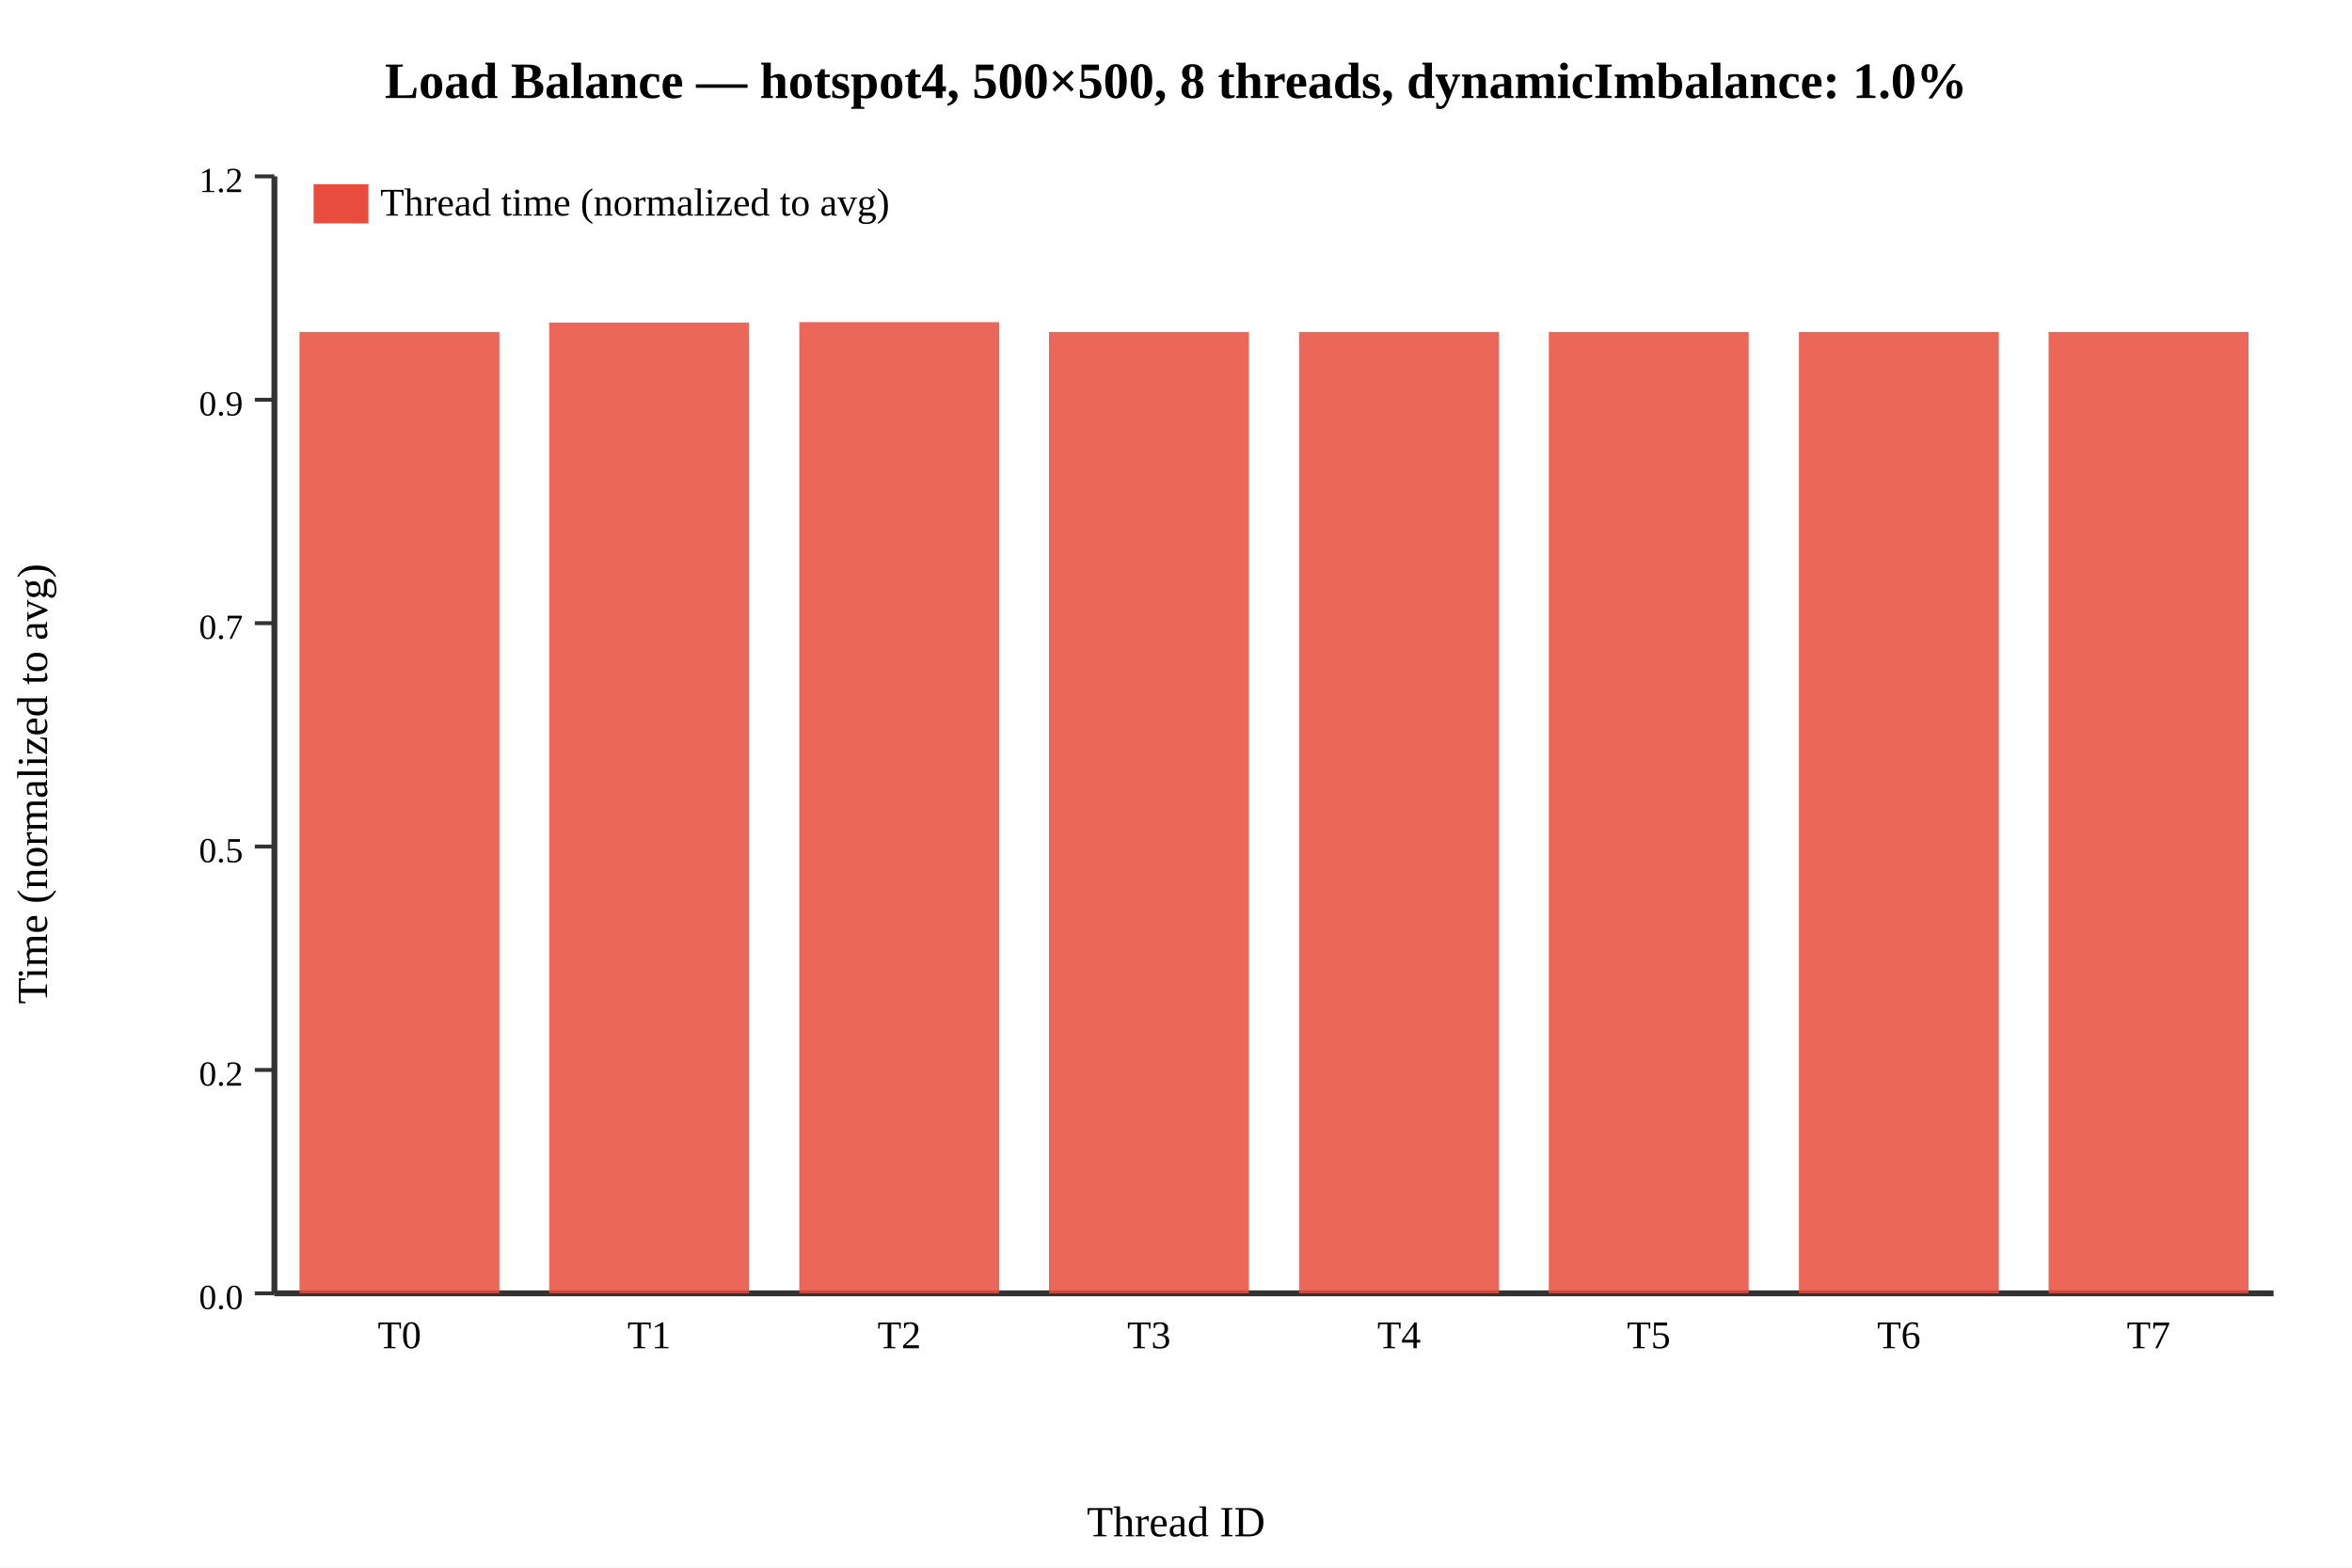
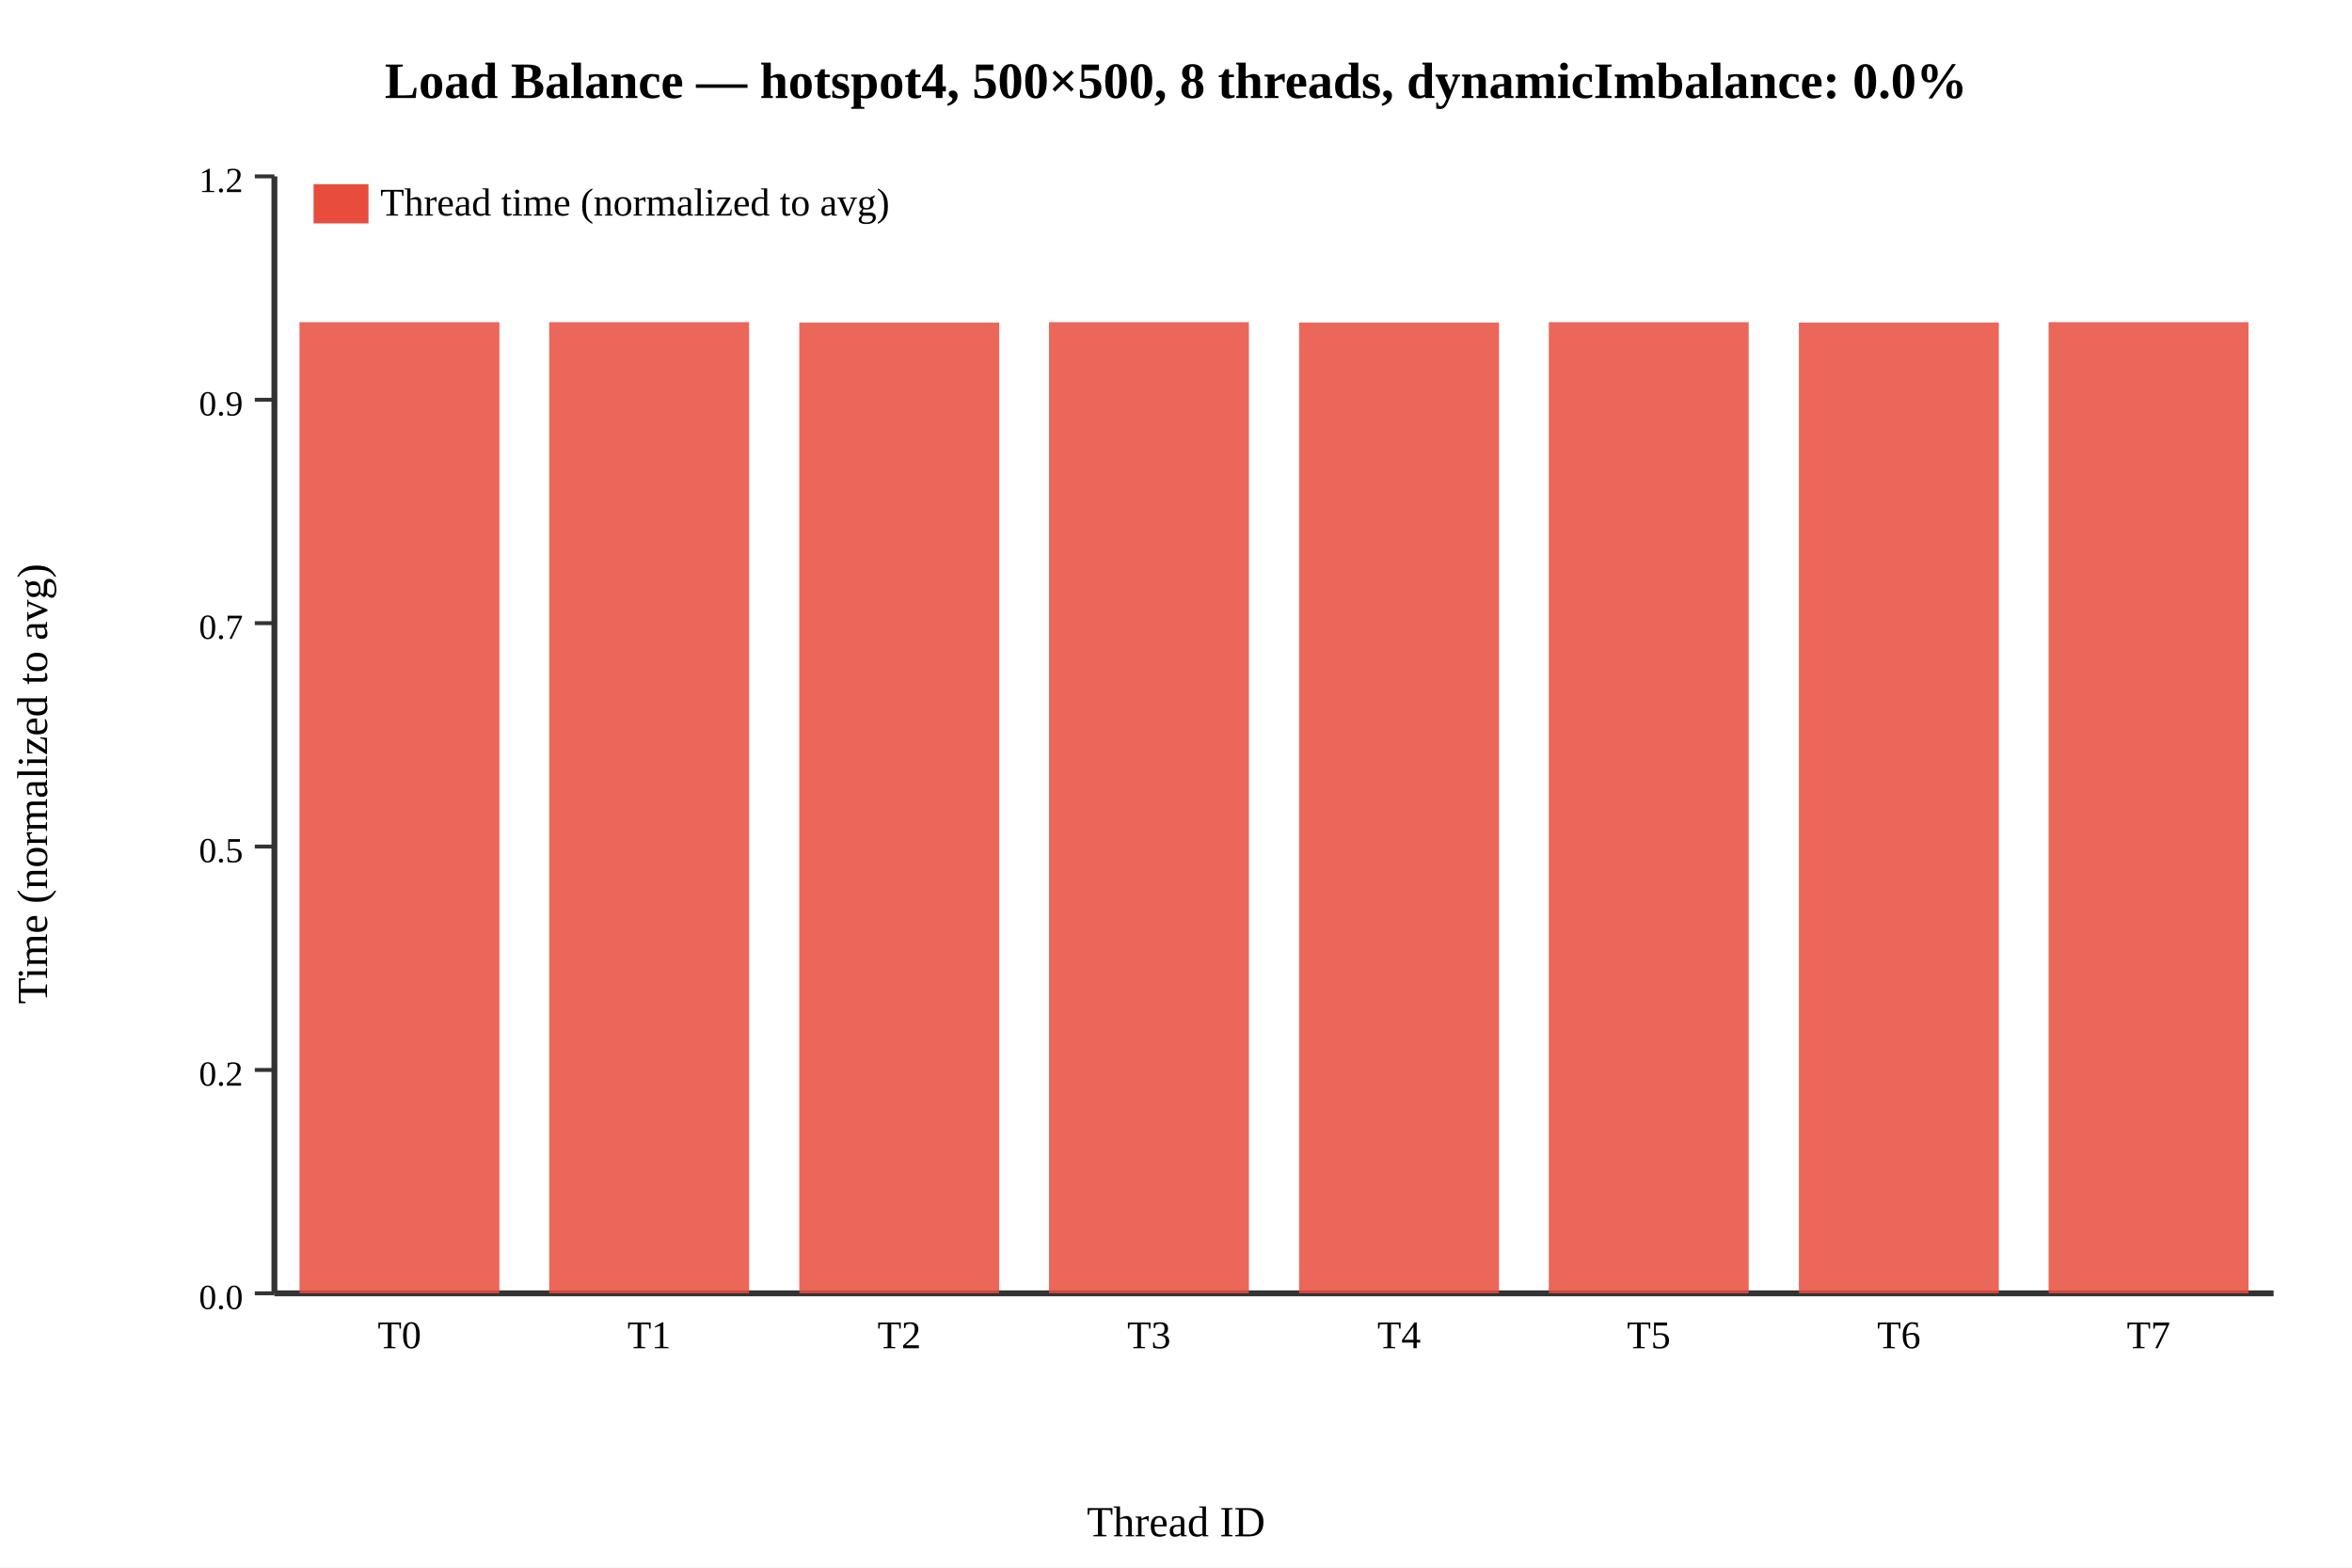
<svg xmlns="http://www.w3.org/2000/svg" viewBox="0 0 600 400">
  <rect width="600" height="400" fill="white" />
  <text x="300" y="25" text-anchor="middle" font-size="13" font-weight="bold">Load Balance — hotspot4, 500×500, 8 threads, dynamic
- Imbalance: 1.0%</text>
+ Imbalance: 0.0%</text>
  <line x1="70" y1="45" x2="70" y2="330" stroke="#333" stroke-width="1.5" />
  <line x1="70" y1="330" x2="580" y2="330" stroke="#333" stroke-width="1.5" />
-   <rect x="76.4" y="84.7" width="51.0" height="245.3" fill="#e74c3c" opacity="0.85" />
+   <rect x="76.4" y="82.2" width="51.0" height="247.8" fill="#e74c3c" opacity="0.85" />
  <text x="101.9" y="344" text-anchor="middle" font-size="10">T0</text>
-   <rect x="140.1" y="82.3" width="51.0" height="247.7" fill="#e74c3c" opacity="0.85" />
+   <rect x="140.1" y="82.2" width="51.0" height="247.8" fill="#e74c3c" opacity="0.85" />
  <text x="165.6" y="344" text-anchor="middle" font-size="10">T1</text>
-   <rect x="203.9" y="82.2" width="51.0" height="247.8" fill="#e74c3c" opacity="0.85" />
+   <rect x="203.9" y="82.3" width="51.0" height="247.7" fill="#e74c3c" opacity="0.85" />
  <text x="229.4" y="344" text-anchor="middle" font-size="10">T2</text>
-   <rect x="267.6" y="84.7" width="51.0" height="245.3" fill="#e74c3c" opacity="0.85" />
+   <rect x="267.6" y="82.2" width="51.0" height="247.8" fill="#e74c3c" opacity="0.85" />
  <text x="293.1" y="344" text-anchor="middle" font-size="10">T3</text>
-   <rect x="331.4" y="84.7" width="51.0" height="245.3" fill="#e74c3c" opacity="0.85" />
+   <rect x="331.4" y="82.3" width="51.0" height="247.7" fill="#e74c3c" opacity="0.85" />
  <text x="356.9" y="344" text-anchor="middle" font-size="10">T4</text>
-   <rect x="395.1" y="84.7" width="51.0" height="245.3" fill="#e74c3c" opacity="0.85" />
+   <rect x="395.1" y="82.2" width="51.0" height="247.8" fill="#e74c3c" opacity="0.85" />
  <text x="420.6" y="344" text-anchor="middle" font-size="10">T5</text>
-   <rect x="458.9" y="84.7" width="51.0" height="245.3" fill="#e74c3c" opacity="0.85" />
+   <rect x="458.9" y="82.3" width="51.0" height="247.7" fill="#e74c3c" opacity="0.85" />
  <text x="484.4" y="344" text-anchor="middle" font-size="10">T6</text>
-   <rect x="522.6" y="84.7" width="51.0" height="245.3" fill="#e74c3c" opacity="0.85" />
+   <rect x="522.6" y="82.2" width="51.0" height="247.8" fill="#e74c3c" opacity="0.85" />
  <text x="548.1" y="344" text-anchor="middle" font-size="10">T7</text>
  <line x1="70" y1="330.0" x2="65" y2="330.0" stroke="#333" />
  <text x="62" y="334.0" text-anchor="end" font-size="9">0.0</text>
  <line x1="70" y1="273.0" x2="65" y2="273.0" stroke="#333" />
  <text x="62" y="277.0" text-anchor="end" font-size="9">0.2</text>
  <line x1="70" y1="216.0" x2="65" y2="216.0" stroke="#333" />
  <text x="62" y="220.0" text-anchor="end" font-size="9">0.5</text>
  <line x1="70" y1="159.0" x2="65" y2="159.0" stroke="#333" />
  <text x="62" y="163.0" text-anchor="end" font-size="9">0.7</text>
  <line x1="70" y1="102.0" x2="65" y2="102.0" stroke="#333" />
  <text x="62" y="106.0" text-anchor="end" font-size="9">0.9</text>
  <line x1="70" y1="45.0" x2="65" y2="45.0" stroke="#333" />
  <text x="62" y="49.0" text-anchor="end" font-size="9">1.2</text>
  <rect x="80" y="47" width="14" height="10" fill="#e74c3c" />
  <text x="97" y="55" font-size="10">Thread time (normalized to avg)</text>
  <text x="300" y="392" text-anchor="middle" font-size="11">Thread ID</text>
  <text x="12" y="200" text-anchor="middle" font-size="11" transform="rotate(-90 12 200)">Time (normalized to avg)</text>
</svg>
